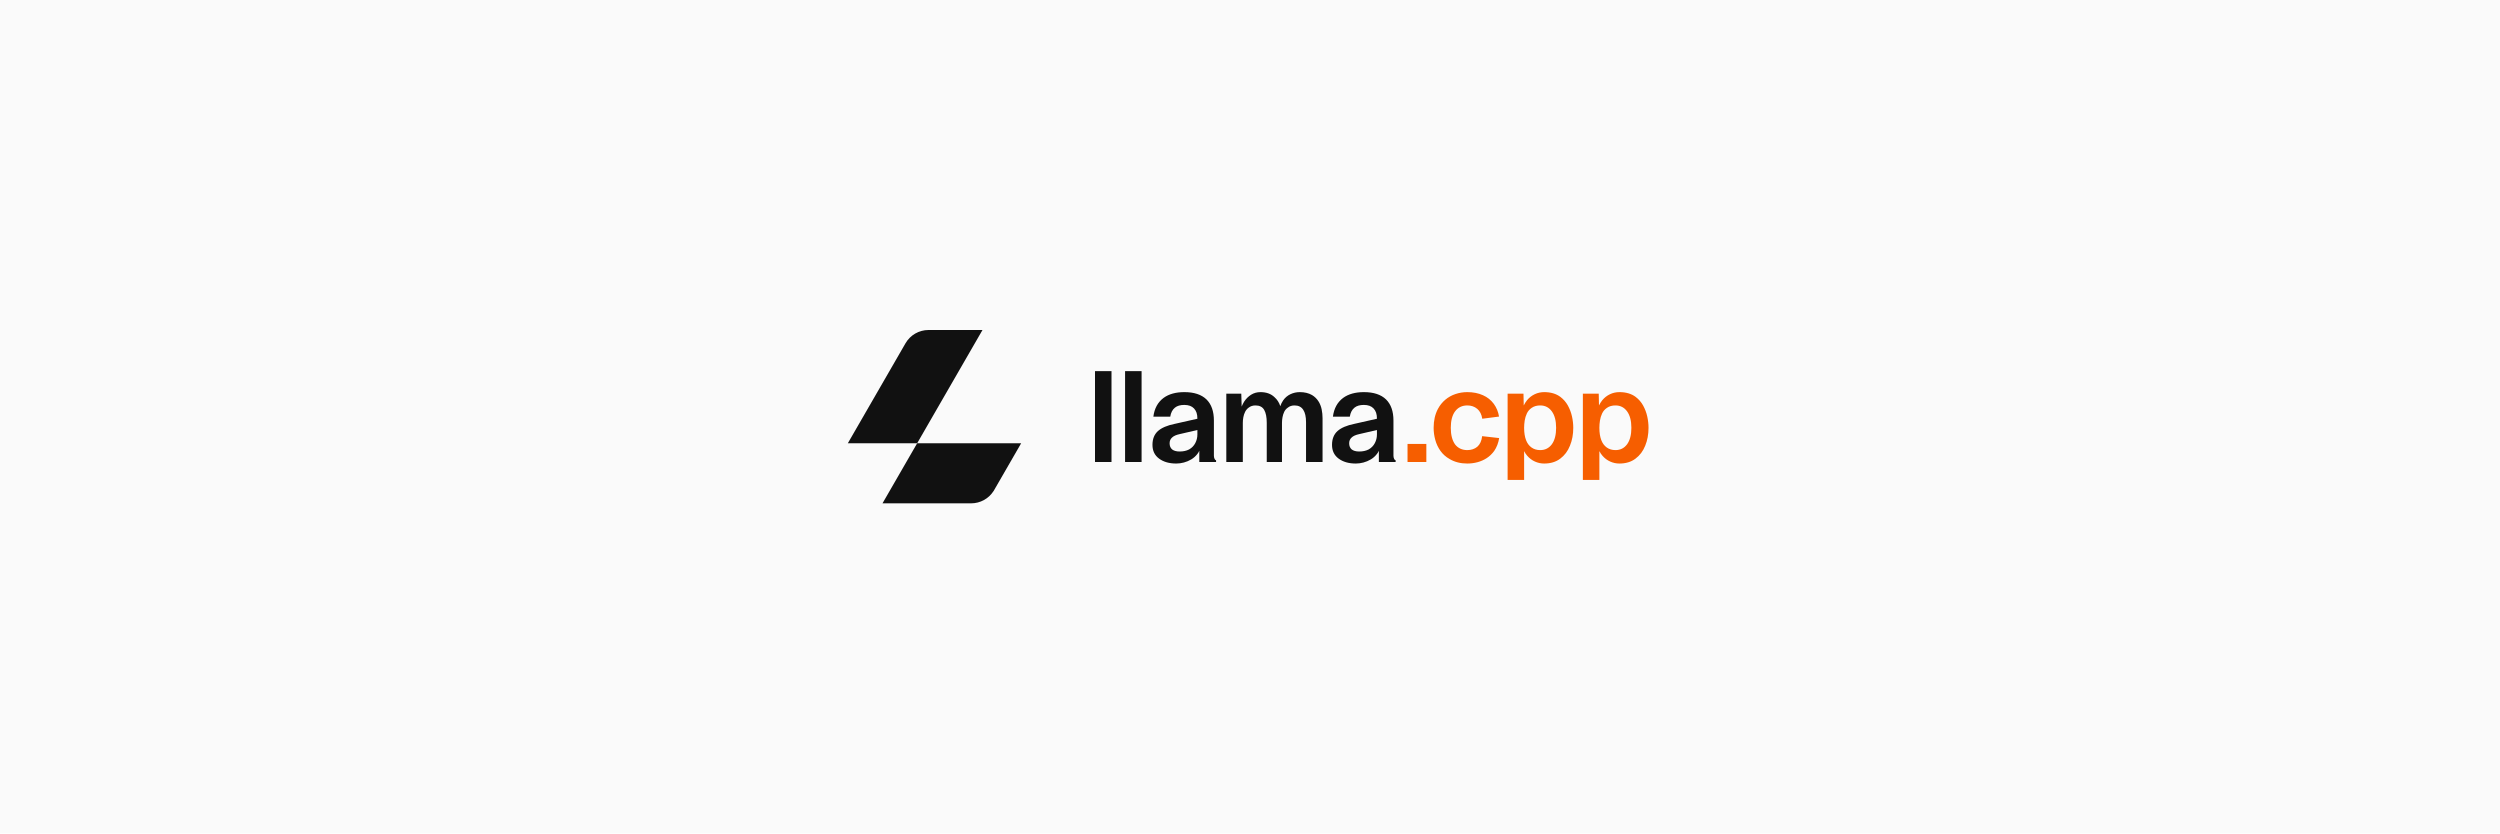
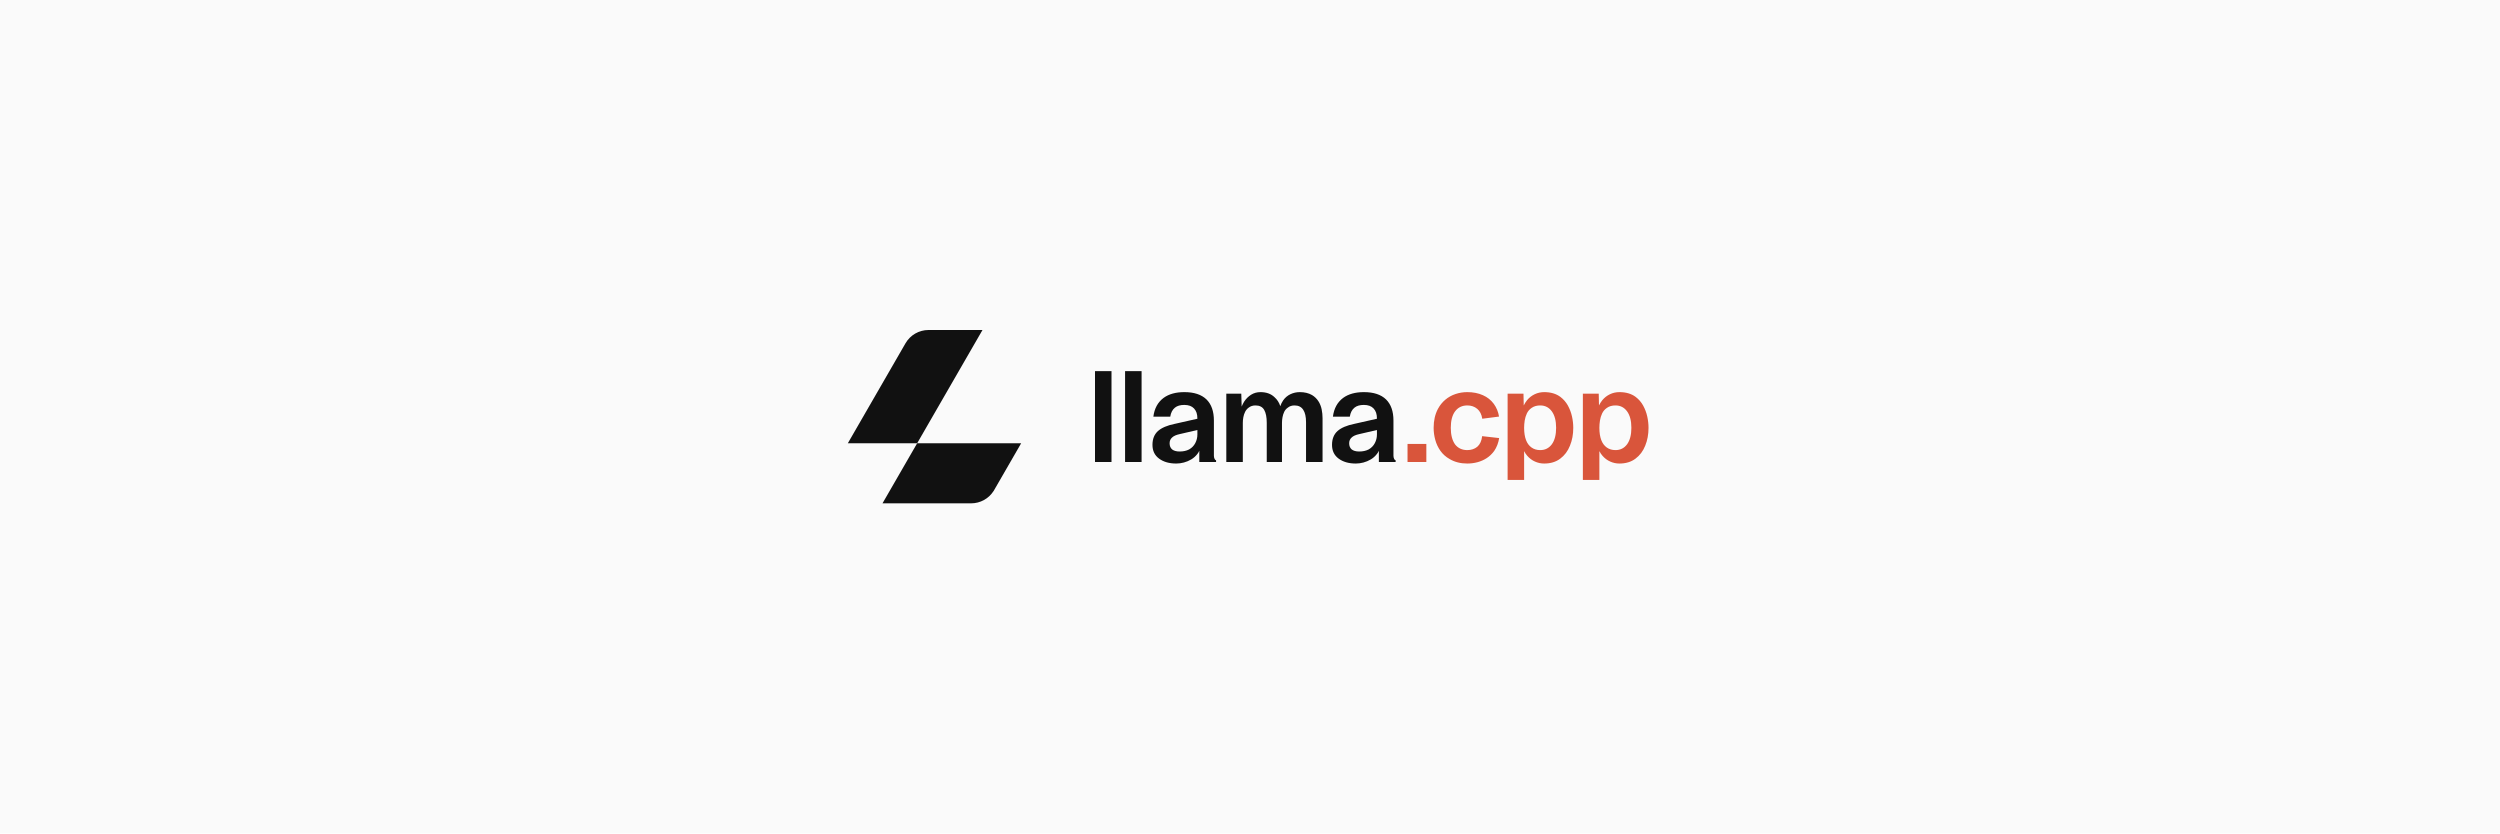
<svg xmlns="http://www.w3.org/2000/svg" width="7500" height="2500" viewBox="0 0 7500 2500" fill="none">
  <rect width="7500" height="2500" fill="#FAFAFA" />
  <g transform="translate(2543.5 950.0)">
    <path transform="translate(0 40) scale(0.866667)" d="M600 392L504.249 558L504.137 557.929C487.252 584.069 458.193 600 426.864 600H120L240 392H600Z" fill="#111111" />
    <path transform="translate(0 40) scale(0.866667)" d="M240 392H0L199.602 46.025C216.032 17.546 246.411 3.25756e-05 279.29 0H466.154L240 392Z" fill="#111111" />
    <path d="M791.029 436H741.5V163.4H791.029ZM881.255 436H831.727V163.4H881.255ZM985.304 440.607Q953.437 440.607 933.472 425.634Q913.891 411.044 913.891 384.552Q913.891 358.059 930.4 343.086Q946.91 328.496 980.697 321.585L1048.655 306.227Q1048.655 295.477 1046.159 288.182Q1043.664 280.887 1038.672 275.512Q1028.69 264.761 1009.493 264.761Q991.447 264.761 981.465 272.824Q969.946 282.039 967.259 300.084H916.578Q921.186 263.225 947.294 243.644Q971.098 226.367 1009.493 226.367Q1053.262 226.367 1075.915 248.252Q1098.184 270.136 1098.184 311.602V416.803Q1098.184 422.178 1100.103 426.401Q1102.023 430.625 1104.711 430.625V436H1054.414V402.213Q1052.11 407.588 1048.655 411.812Q1040.976 421.794 1030.418 428.129Q1019.859 434.464 1008.149 437.536Q996.439 440.607 985.304 440.607ZM995.287 404.517Q1011.796 404.517 1023.699 398.374Q1035.985 391.463 1042.32 379.368Q1048.655 367.274 1048.655 353.452V340.014L995.671 352.3Q979.545 355.756 972.634 362.667Q965.339 369.194 965.339 379.944Q965.339 391.846 973.018 398.374Q981.081 404.517 995.287 404.517ZM1135.426 436V230.974H1180.348L1181.499 269.752Q1184.571 262.074 1188.794 255.163Q1197.241 242.108 1209.719 234.238Q1222.197 226.367 1237.939 226.367Q1264.047 226.367 1279.789 241.341Q1292.075 252.091 1297.45 268.601Q1300.522 259.002 1305.897 251.323Q1314.344 239.037 1327.59 232.702Q1340.836 226.367 1355.81 226.367Q1377.311 226.367 1392.668 235.197Q1404.571 242.492 1411.674 253.627Q1418.777 264.761 1421.464 278.007Q1424.152 291.253 1424.152 304.307V436H1374.623V316.977Q1374.623 292.021 1366.176 279.351Q1357.73 266.297 1340.068 266.297Q1328.166 266.297 1320.103 272.824Q1312.808 277.815 1309.161 285.494Q1305.513 293.173 1303.977 301.812Q1302.442 310.45 1302.442 318.513V436H1256.752V318.513Q1256.752 293.173 1249.074 279.735Q1241.395 266.297 1222.965 266.297Q1211.063 266.297 1202.616 272.824Q1195.705 277.815 1191.866 285.494Q1188.026 293.173 1186.491 301.812Q1184.955 310.45 1184.955 318.513V436ZM1523.977 440.607Q1492.11 440.607 1472.145 425.634Q1452.564 411.044 1452.564 384.552Q1452.564 358.059 1469.073 343.086Q1485.583 328.496 1519.37 321.585L1587.328 306.227Q1587.328 295.477 1584.832 288.182Q1582.337 280.887 1577.345 275.512Q1567.363 264.761 1548.166 264.761Q1530.12 264.761 1520.138 272.824Q1508.619 282.039 1505.932 300.084H1455.251Q1459.859 263.225 1485.967 243.644Q1509.771 226.367 1548.166 226.367Q1591.935 226.367 1614.588 248.252Q1636.857 270.136 1636.857 311.602V416.803Q1636.857 422.178 1638.776 426.401Q1640.696 430.625 1643.384 430.625V436H1593.087V402.213Q1590.783 407.588 1587.328 411.812Q1579.649 421.794 1569.091 428.129Q1558.532 434.464 1546.822 437.536Q1535.112 440.607 1523.977 440.607ZM1533.96 404.517Q1550.469 404.517 1562.372 398.374Q1574.658 391.463 1580.993 379.368Q1587.328 367.274 1587.328 353.452V340.014L1534.344 352.3Q1518.218 355.756 1511.307 362.667Q1504.012 369.194 1504.012 379.944Q1504.012 391.846 1511.691 398.374Q1519.754 404.517 1533.96 404.517Z" fill="#111111" />
-     <path d="M1679.09 436V381.864H1735.53V436ZM1858.392 440.607Q1828.061 440.607 1805.408 427.169Q1788.514 417.571 1777.956 402.789Q1767.397 388.007 1762.406 369.962Q1757.415 351.916 1757.415 333.487Q1757.415 301.236 1770.085 277.047Q1778.916 260.538 1792.354 249.211Q1805.792 237.885 1822.877 232.126Q1839.963 226.367 1858.392 226.367Q1884.5 226.367 1905.233 235.581Q1925.198 244.412 1937.676 261.306Q1950.155 278.199 1953.61 299.7L1903.314 306.227Q1900.242 286.646 1888.34 276.663Q1876.054 266.297 1858.392 266.297Q1834.972 266.297 1821.534 284.342Q1808.863 301.62 1808.863 333.487Q1808.863 364.97 1821.534 383.016Q1834.972 400.293 1858.392 400.293Q1876.054 400.293 1888.34 390.311Q1900.626 379.56 1902.93 358.443L1953.994 364.203Q1950.539 386.087 1939.02 402.981Q1929.422 416.035 1916.752 424.29Q1904.081 432.545 1889.108 436.576Q1874.134 440.607 1858.392 440.607ZM1979.334 489.752V230.974H2026.943L2027.711 266.297Q2031.935 257.85 2037.694 250.555Q2047.292 239.037 2060.538 232.702Q2073.785 226.367 2089.142 226.367Q2118.322 226.367 2137.519 240.573Q2151.725 251.323 2160.172 266.681Q2168.619 282.039 2172.458 299.316Q2176.297 316.594 2176.297 333.487Q2176.297 363.051 2166.315 387.239Q2156.716 411.428 2137.135 426.017Q2117.938 440.607 2088.758 440.607Q2074.552 440.607 2061.306 434.656Q2048.06 428.705 2038.078 417.187Q2032.703 411.044 2028.863 403.365V489.752ZM2077.24 400.293Q2099.125 400.293 2112.179 382.632Q2124.849 364.97 2124.849 333.487Q2124.849 302.004 2112.179 284.342Q2099.125 266.297 2077.24 266.297Q2061.882 266.297 2051.516 273.592Q2041.917 280.119 2037.118 290.293Q2032.319 300.468 2030.591 311.794Q2028.863 323.121 2028.863 333.487Q2028.863 355.372 2034.622 370.346Q2039.997 384.552 2050.94 392.422Q2061.882 400.293 2077.24 400.293ZM2205.093 489.752V230.974H2252.702L2253.47 266.297Q2257.694 257.85 2263.453 250.555Q2273.051 239.037 2286.297 232.702Q2299.543 226.367 2314.901 226.367Q2344.081 226.367 2363.278 240.573Q2377.484 251.323 2385.931 266.681Q2394.377 282.039 2398.217 299.316Q2402.056 316.594 2402.056 333.487Q2402.056 363.051 2392.074 387.239Q2382.475 411.428 2362.894 426.017Q2343.697 440.607 2314.517 440.607Q2300.311 440.607 2287.065 434.656Q2273.819 428.705 2263.837 417.187Q2258.461 411.044 2254.622 403.365V489.752ZM2302.999 400.293Q2324.884 400.293 2337.938 382.632Q2350.608 364.97 2350.608 333.487Q2350.608 302.004 2337.938 284.342Q2324.884 266.297 2302.999 266.297Q2287.641 266.297 2277.275 273.592Q2267.676 280.119 2262.877 290.293Q2258.077 300.468 2256.35 311.794Q2254.622 323.121 2254.622 333.487Q2254.622 355.372 2260.381 370.346Q2265.756 384.552 2276.699 392.422Q2287.641 400.293 2302.999 400.293Z" fill="#F65E00" />
+     <path d="M1679.09 436V381.864H1735.53V436ZM1858.392 440.607Q1828.061 440.607 1805.408 427.169Q1788.514 417.571 1777.956 402.789Q1767.397 388.007 1762.406 369.962Q1757.415 351.916 1757.415 333.487Q1757.415 301.236 1770.085 277.047Q1778.916 260.538 1792.354 249.211Q1805.792 237.885 1822.877 232.126Q1839.963 226.367 1858.392 226.367Q1884.5 226.367 1905.233 235.581Q1925.198 244.412 1937.676 261.306Q1950.155 278.199 1953.61 299.7L1903.314 306.227Q1900.242 286.646 1888.34 276.663Q1876.054 266.297 1858.392 266.297Q1834.972 266.297 1821.534 284.342Q1808.863 301.62 1808.863 333.487Q1808.863 364.97 1821.534 383.016Q1834.972 400.293 1858.392 400.293Q1876.054 400.293 1888.34 390.311Q1900.626 379.56 1902.93 358.443L1953.994 364.203Q1950.539 386.087 1939.02 402.981Q1929.422 416.035 1916.752 424.29Q1904.081 432.545 1889.108 436.576Q1874.134 440.607 1858.392 440.607ZM1979.334 489.752V230.974H2026.943L2027.711 266.297Q2031.935 257.85 2037.694 250.555Q2047.292 239.037 2060.538 232.702Q2073.785 226.367 2089.142 226.367Q2118.322 226.367 2137.519 240.573Q2151.725 251.323 2160.172 266.681Q2168.619 282.039 2172.458 299.316Q2176.297 316.594 2176.297 333.487Q2176.297 363.051 2166.315 387.239Q2156.716 411.428 2137.135 426.017Q2117.938 440.607 2088.758 440.607Q2074.552 440.607 2061.306 434.656Q2048.06 428.705 2038.078 417.187Q2032.703 411.044 2028.863 403.365V489.752ZM2077.24 400.293Q2099.125 400.293 2112.179 382.632Q2124.849 364.97 2124.849 333.487Q2124.849 302.004 2112.179 284.342Q2099.125 266.297 2077.24 266.297Q2061.882 266.297 2051.516 273.592Q2041.917 280.119 2037.118 290.293Q2032.319 300.468 2030.591 311.794Q2028.863 323.121 2028.863 333.487Q2028.863 355.372 2034.622 370.346Q2039.997 384.552 2050.94 392.422Q2061.882 400.293 2077.24 400.293ZM2205.093 489.752V230.974H2252.702L2253.47 266.297Q2257.694 257.85 2263.453 250.555Q2273.051 239.037 2286.297 232.702Q2299.543 226.367 2314.901 226.367Q2344.081 226.367 2363.278 240.573Q2377.484 251.323 2385.931 266.681Q2394.377 282.039 2398.217 299.316Q2402.056 316.594 2402.056 333.487Q2402.056 363.051 2392.074 387.239Q2382.475 411.428 2362.894 426.017Q2343.697 440.607 2314.517 440.607Q2300.311 440.607 2287.065 434.656Q2273.819 428.705 2263.837 417.187Q2258.461 411.044 2254.622 403.365V489.752ZM2302.999 400.293Q2324.884 400.293 2337.938 382.632Q2350.608 364.97 2350.608 333.487Q2350.608 302.004 2337.938 284.342Q2324.884 266.297 2302.999 266.297Q2287.641 266.297 2277.275 273.592Q2267.676 280.119 2262.877 290.293Q2258.077 300.468 2256.35 311.794Q2254.622 323.121 2254.622 333.487Q2254.622 355.372 2260.381 370.346Q2265.756 384.552 2276.699 392.422Q2287.641 400.293 2302.999 400.293Z" fill="#D9553B" />
  </g>
</svg>
